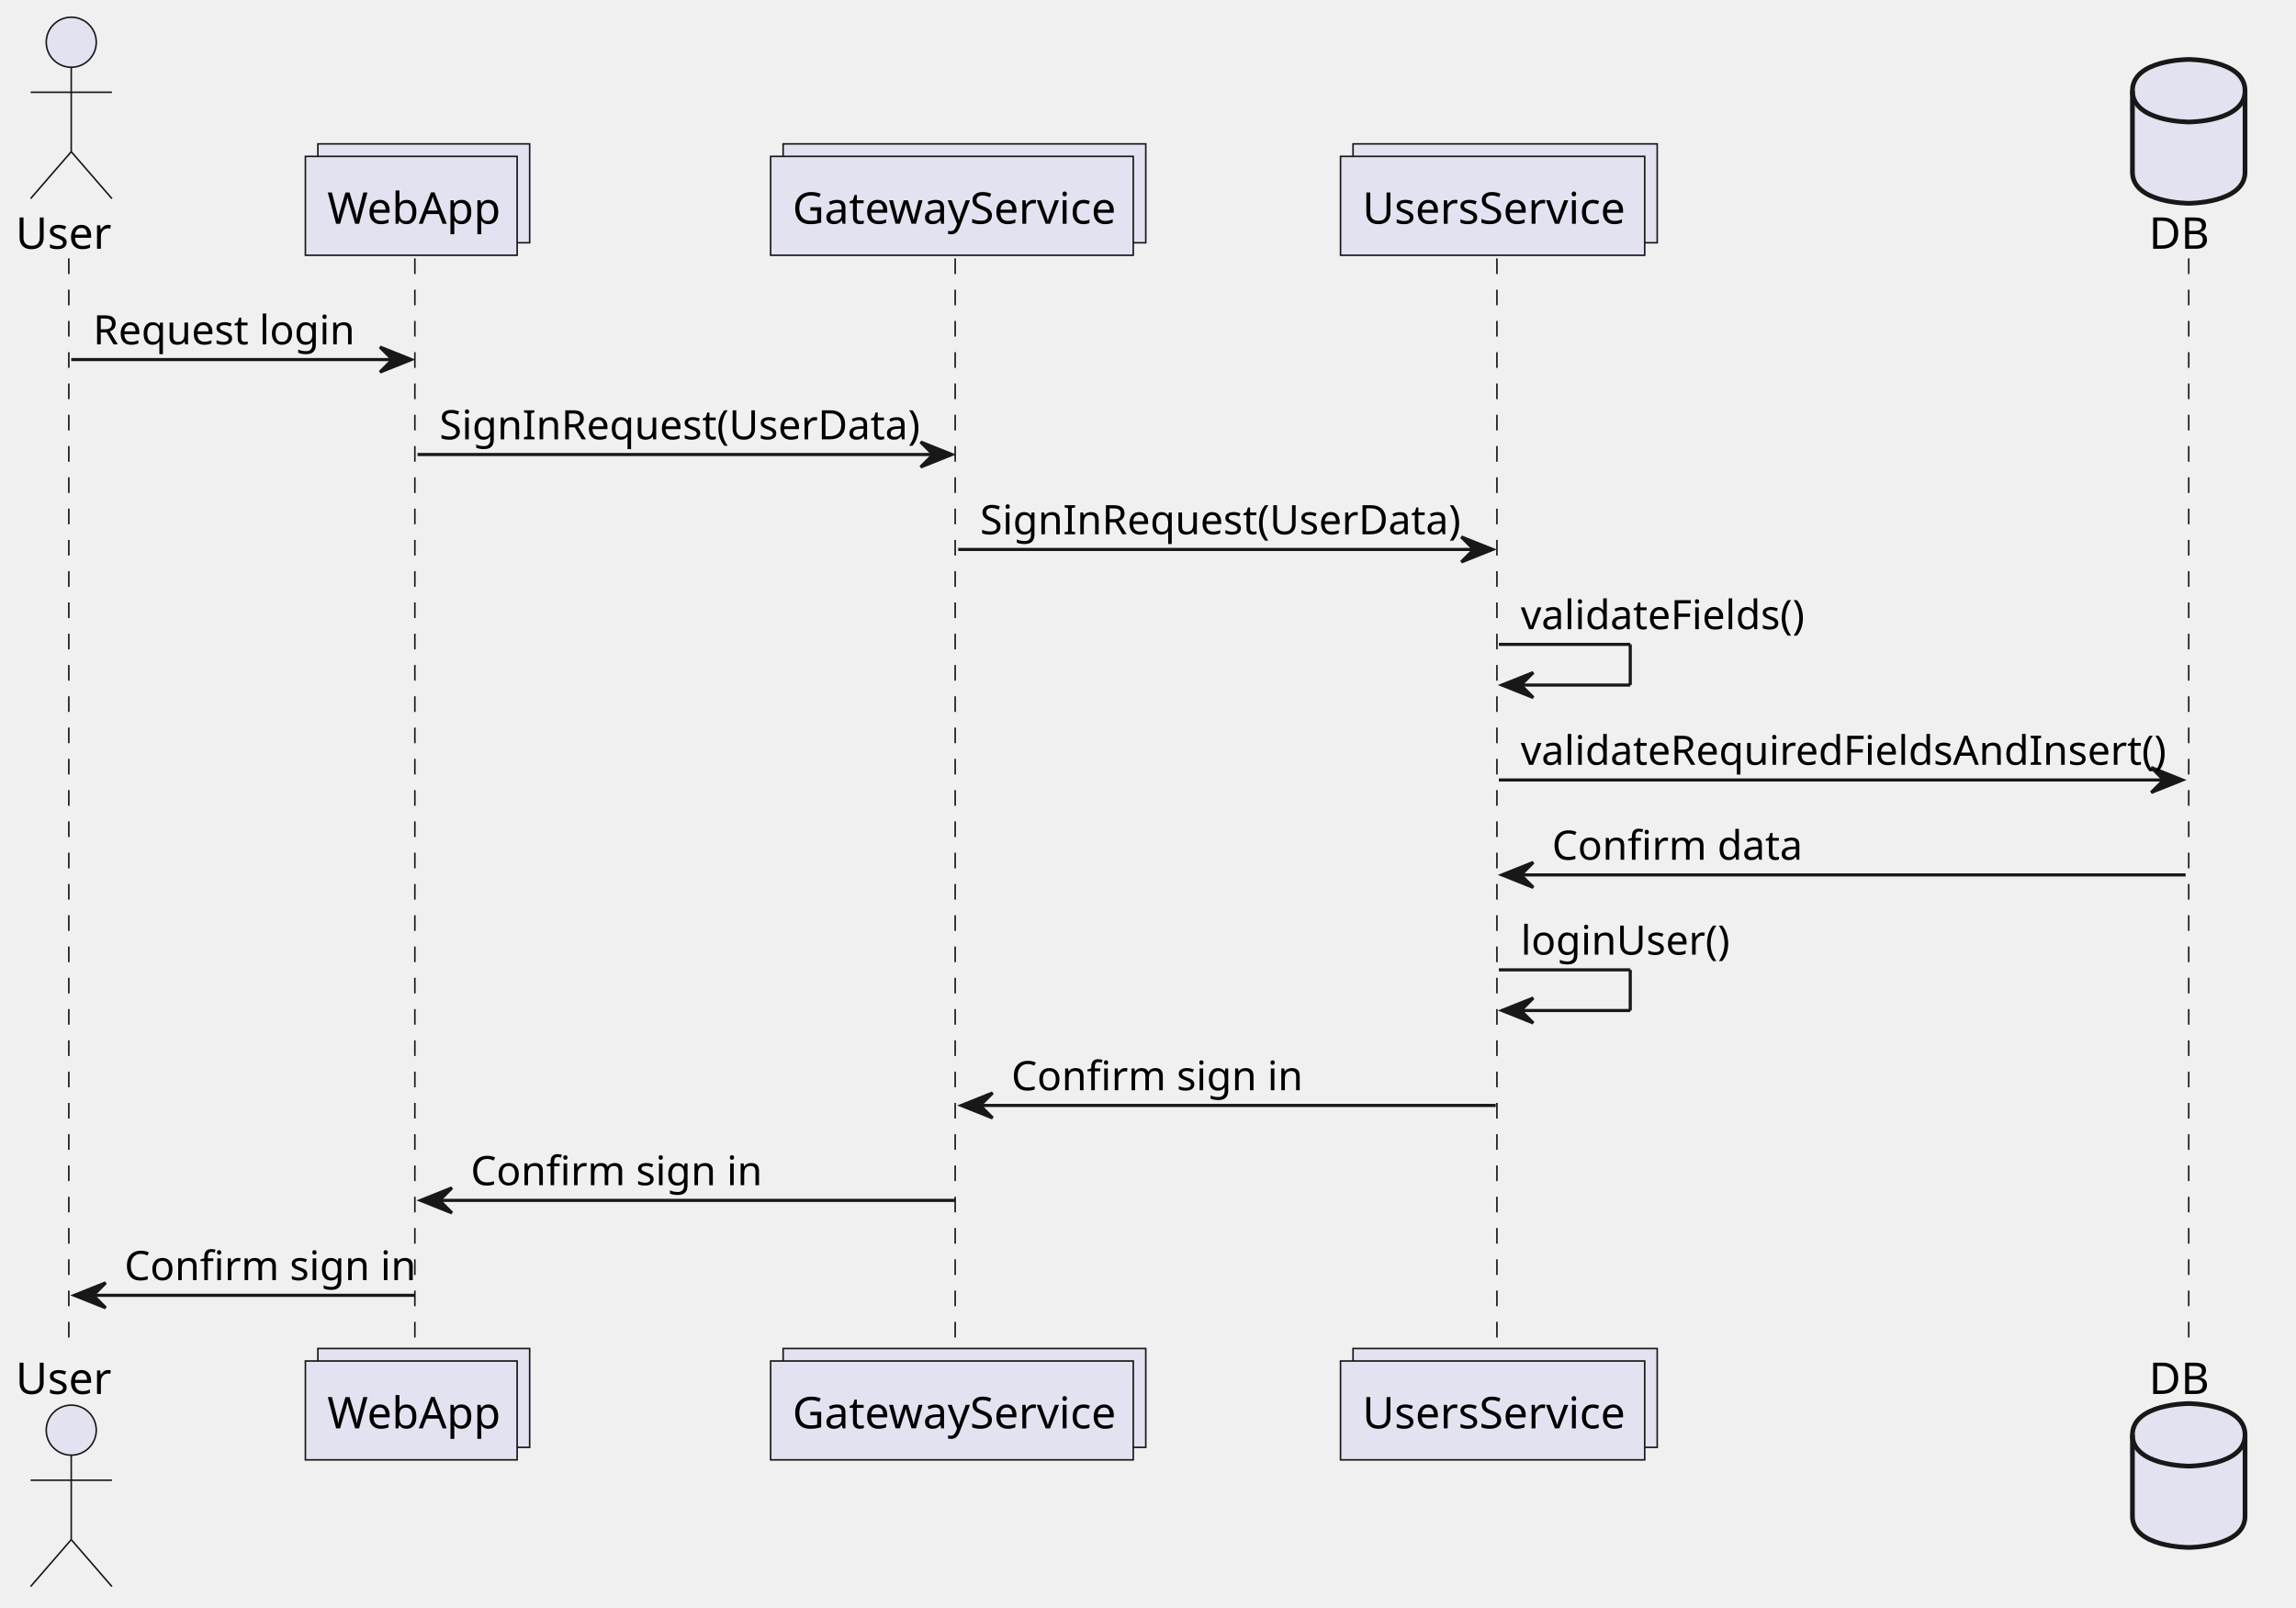
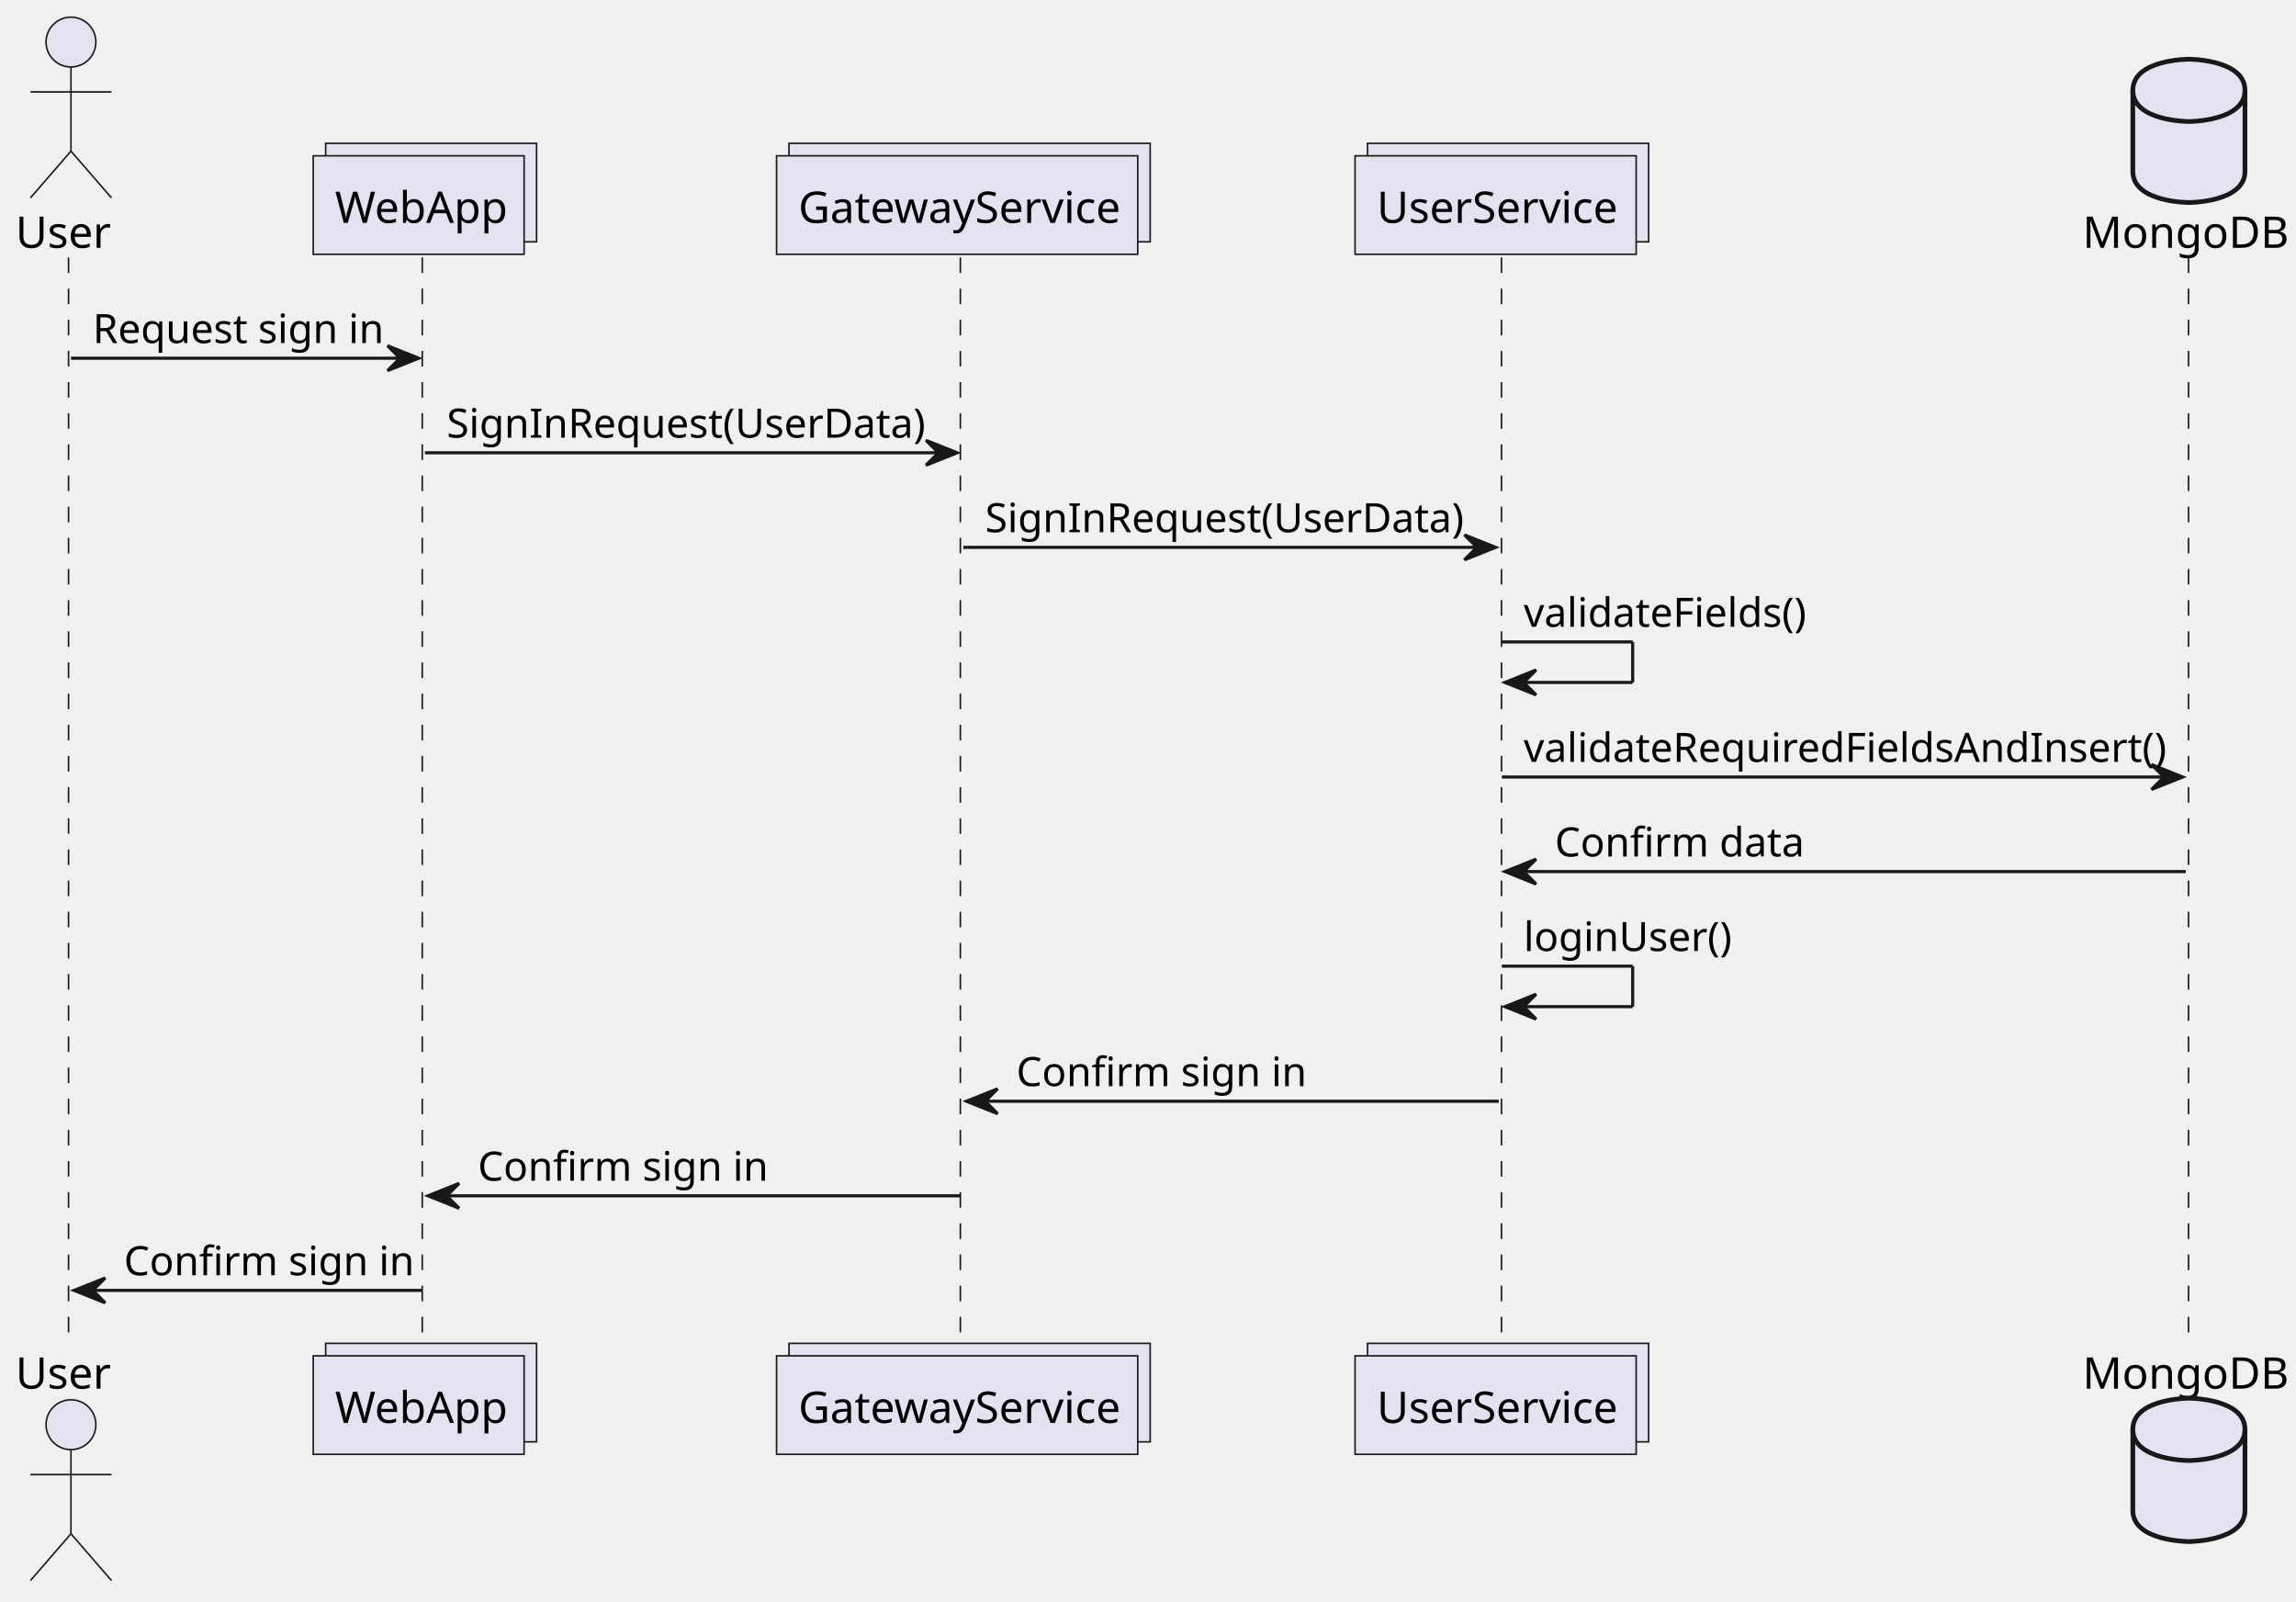
- <svg xmlns="http://www.w3.org/2000/svg" contentStyleType="text/css" data-diagram-type="SEQUENCE" height="514px" preserveAspectRatio="none" style="width:734px;height:514px;background:#FFFFFF;" version="1.1" viewBox="0 0 734 514" width="734px" zoomAndPan="magnify">
+ <svg xmlns="http://www.w3.org/2000/svg" contentStyleType="text/css" data-diagram-type="SEQUENCE" height="514px" preserveAspectRatio="none" style="width:737px;height:514px;background:#FFFFFF;" version="1.1" viewBox="0 0 737 514" width="737px" zoomAndPan="magnify">
  <defs />
  <g>
    <g>
-       <rect fill="#000000" fill-opacity="0" height="349.516" width="8" x="18.779" y="82.609" />
+       <rect fill="#FFFFFF" fill-opacity="0" height="349.516" width="8" x="18.779" y="82.609" />
      <line style="stroke:#181818;stroke-width:0.5;stroke-dasharray:5.0,5.0;" x1="22" x2="22" y1="82.609" y2="432.125" />
    </g>
    <g>
-       <rect fill="#000000" fill-opacity="0" height="349.516" width="8" x="129.476" y="82.609" />
-       <line style="stroke:#181818;stroke-width:0.5;stroke-dasharray:5.0,5.0;" x1="132.627" x2="132.627" y1="82.609" y2="432.125" />
+       <rect fill="#FFFFFF" fill-opacity="0" height="349.516" width="8" x="132.389" y="82.609" />
+       <line style="stroke:#181818;stroke-width:0.5;stroke-dasharray:5.0,5.0;" x1="135.541" x2="135.541" y1="82.609" y2="432.125" />
    </g>
    <g>
-       <rect fill="#000000" fill-opacity="0" height="349.516" width="8" x="302.322" y="82.609" />
-       <line style="stroke:#181818;stroke-width:0.5;stroke-dasharray:5.0,5.0;" x1="305.356" x2="305.356" y1="82.609" y2="432.125" />
+       <rect fill="#FFFFFF" fill-opacity="0" height="349.516" width="8" x="305.235" y="82.609" />
+       <line style="stroke:#181818;stroke-width:0.5;stroke-dasharray:5.0,5.0;" x1="308.27" x2="308.27" y1="82.609" y2="432.125" />
    </g>
    <g>
-       <rect fill="#000000" fill-opacity="0" height="349.516" width="8" x="475.168" y="82.609" />
-       <line style="stroke:#181818;stroke-width:0.5;stroke-dasharray:5.0,5.0;" x1="478.547" x2="478.547" y1="82.609" y2="432.125" />
+       <rect fill="#FFFFFF" fill-opacity="0" height="349.516" width="8" x="478.082" y="82.609" />
+       <line style="stroke:#181818;stroke-width:0.5;stroke-dasharray:5.0,5.0;" x1="481.961" x2="481.961" y1="82.609" y2="432.125" />
    </g>
    <g>
-       <rect fill="#000000" fill-opacity="0" height="349.516" width="8" x="695.71" y="82.609" />
-       <line style="stroke:#181818;stroke-width:0.5;stroke-dasharray:5.0,5.0;" x1="699.71" x2="699.71" y1="82.609" y2="432.125" />
+       <rect fill="#FFFFFF" fill-opacity="0" height="349.516" width="8" x="698.624" y="82.609" />
+       <line style="stroke:#181818;stroke-width:0.5;stroke-dasharray:5.0,5.0;" x1="702.497" x2="702.497" y1="82.609" y2="432.125" />
    </g>
-     <g class="participant participant-head" data-participant="User">
+     <g>
      <text fill="#000000" font-family="sans-serif" font-size="14" lengthAdjust="spacing" textLength="29.559" x="5" y="79.533">User</text>
      <ellipse cx="22.779" cy="13.5" fill="#E2E2F0" rx="8" ry="8" style="stroke:#181818;stroke-width:0.5;" />
-       <path d="M22.779,21.5 L22.779,48.5 M9.779,29.5 L35.779,29.5 M22.779,48.5 L9.779,63.5 M22.779,48.5 L35.779,63.5" fill="none" style="stroke:#181818;stroke-width:0.5;" />
+       <path d="M22.779,21.5 L22.779,48.5 M9.779,29.5 L35.779,29.5 M22.779,48.5 L9.779,63.5 M22.779,48.5 L35.779,63.5 " fill="#FFFFFF" fill-opacity="0" style="stroke:#181818;stroke-width:0.5;" />
    </g>
-     <g class="participant participant-tail" data-participant="User">
+     <g>
      <text fill="#000000" font-family="sans-serif" font-size="14" lengthAdjust="spacing" textLength="29.559" x="5" y="445.658">User</text>
      <ellipse cx="22.779" cy="457.234" fill="#E2E2F0" rx="8" ry="8" style="stroke:#181818;stroke-width:0.5;" />
-       <path d="M22.779,465.234 L22.779,492.234 M9.779,473.234 L35.779,473.234 M22.779,492.234 L9.779,507.234 M22.779,492.234 L35.779,507.234" fill="none" style="stroke:#181818;stroke-width:0.5;" />
+       <path d="M22.779,465.234 L22.779,492.234 M9.779,473.234 L35.779,473.234 M22.779,492.234 L9.779,507.234 M22.779,492.234 L35.779,507.234 " fill="#FFFFFF" fill-opacity="0" style="stroke:#181818;stroke-width:0.5;" />
    </g>
-     <g class="participant participant-head" data-participant="WebApp">
-       <rect fill="#E2E2F0" height="31.609" style="stroke:#181818;stroke-width:0.5;" width="67.696" x="101.627" y="46" />
-       <rect fill="#E2E2F0" height="31.609" style="stroke:#181818;stroke-width:0.5;" width="67.696" x="97.627" y="50" />
-       <text fill="#000000" font-family="sans-serif" font-size="14" lengthAdjust="spacing" textLength="53.696" x="104.627" y="71.533">WebApp</text>
+     <g>
+       <rect fill="#E2E2F0" height="31.609" style="stroke:#181818;stroke-width:0.5;" width="67.696" x="104.541" y="46" />
+       <rect fill="#E2E2F0" height="31.609" style="stroke:#181818;stroke-width:0.5;" width="67.696" x="100.541" y="50" />
+       <text fill="#000000" font-family="sans-serif" font-size="14" lengthAdjust="spacing" textLength="53.696" x="107.541" y="71.533">WebApp</text>
    </g>
-     <g class="participant participant-tail" data-participant="WebApp">
-       <rect fill="#E2E2F0" height="31.609" style="stroke:#181818;stroke-width:0.5;" width="67.696" x="101.627" y="431.125" />
-       <rect fill="#E2E2F0" height="31.609" style="stroke:#181818;stroke-width:0.5;" width="67.696" x="97.627" y="435.125" />
-       <text fill="#000000" font-family="sans-serif" font-size="14" lengthAdjust="spacing" textLength="53.696" x="104.627" y="456.658">WebApp</text>
+     <g>
+       <rect fill="#E2E2F0" height="31.609" style="stroke:#181818;stroke-width:0.5;" width="67.696" x="104.541" y="431.125" />
+       <rect fill="#E2E2F0" height="31.609" style="stroke:#181818;stroke-width:0.5;" width="67.696" x="100.541" y="435.125" />
+       <text fill="#000000" font-family="sans-serif" font-size="14" lengthAdjust="spacing" textLength="53.696" x="107.541" y="456.658">WebApp</text>
    </g>
-     <g class="participant participant-head" data-participant="GatewayService">
-       <rect fill="#E2E2F0" height="31.609" style="stroke:#181818;stroke-width:0.5;" width="115.931" x="250.356" y="46" />
-       <rect fill="#E2E2F0" height="31.609" style="stroke:#181818;stroke-width:0.5;" width="115.931" x="246.356" y="50" />
-       <text fill="#000000" font-family="sans-serif" font-size="14" lengthAdjust="spacing" textLength="101.931" x="253.356" y="71.533">GatewayService</text>
+     <g>
+       <rect fill="#E2E2F0" height="31.609" style="stroke:#181818;stroke-width:0.5;" width="115.931" x="253.27" y="46" />
+       <rect fill="#E2E2F0" height="31.609" style="stroke:#181818;stroke-width:0.5;" width="115.931" x="249.27" y="50" />
+       <text fill="#000000" font-family="sans-serif" font-size="14" lengthAdjust="spacing" textLength="101.931" x="256.27" y="71.533">GatewayService</text>
    </g>
-     <g class="participant participant-tail" data-participant="GatewayService">
-       <rect fill="#E2E2F0" height="31.609" style="stroke:#181818;stroke-width:0.5;" width="115.931" x="250.356" y="431.125" />
-       <rect fill="#E2E2F0" height="31.609" style="stroke:#181818;stroke-width:0.5;" width="115.931" x="246.356" y="435.125" />
-       <text fill="#000000" font-family="sans-serif" font-size="14" lengthAdjust="spacing" textLength="101.931" x="253.356" y="456.658">GatewayService</text>
+     <g>
+       <rect fill="#E2E2F0" height="31.609" style="stroke:#181818;stroke-width:0.5;" width="115.931" x="253.27" y="431.125" />
+       <rect fill="#E2E2F0" height="31.609" style="stroke:#181818;stroke-width:0.5;" width="115.931" x="249.27" y="435.125" />
+       <text fill="#000000" font-family="sans-serif" font-size="14" lengthAdjust="spacing" textLength="101.931" x="256.27" y="456.658">GatewayService</text>
    </g>
-     <g class="participant participant-head" data-participant="UsersService">
-       <rect fill="#E2E2F0" height="31.609" style="stroke:#181818;stroke-width:0.5;" width="97.241" x="432.547" y="46" />
-       <rect fill="#E2E2F0" height="31.609" style="stroke:#181818;stroke-width:0.5;" width="97.241" x="428.547" y="50" />
-       <text fill="#000000" font-family="sans-serif" font-size="14" lengthAdjust="spacing" textLength="83.241" x="435.547" y="71.533">UsersService</text>
+     <g>
+       <rect fill="#E2E2F0" height="31.609" style="stroke:#181818;stroke-width:0.5;" width="90.241" x="438.961" y="46" />
+       <rect fill="#E2E2F0" height="31.609" style="stroke:#181818;stroke-width:0.5;" width="90.241" x="434.961" y="50" />
+       <text fill="#000000" font-family="sans-serif" font-size="14" lengthAdjust="spacing" textLength="76.241" x="441.961" y="71.533">UserService</text>
    </g>
-     <g class="participant participant-tail" data-participant="UsersService">
-       <rect fill="#E2E2F0" height="31.609" style="stroke:#181818;stroke-width:0.5;" width="97.241" x="432.547" y="431.125" />
-       <rect fill="#E2E2F0" height="31.609" style="stroke:#181818;stroke-width:0.5;" width="97.241" x="428.547" y="435.125" />
-       <text fill="#000000" font-family="sans-serif" font-size="14" lengthAdjust="spacing" textLength="83.241" x="435.547" y="456.658">UsersService</text>
+     <g>
+       <rect fill="#E2E2F0" height="31.609" style="stroke:#181818;stroke-width:0.5;" width="90.241" x="438.961" y="431.125" />
+       <rect fill="#E2E2F0" height="31.609" style="stroke:#181818;stroke-width:0.5;" width="90.241" x="434.961" y="435.125" />
+       <text fill="#000000" font-family="sans-serif" font-size="14" lengthAdjust="spacing" textLength="76.241" x="441.961" y="456.658">UserService</text>
    </g>
-     <g class="participant participant-head" data-participant="DB">
-       <text fill="#000000" font-family="sans-serif" font-size="14" lengthAdjust="spacing" textLength="19.448" x="686.986" y="79.533">DB</text>
-       <path d="M681.71,29 C681.71,19 699.71,19 699.71,19 C699.71,19 717.71,19 717.71,29 L717.71,55 C717.71,65 699.71,65 699.71,65 C699.71,65 681.71,65 681.71,55 L681.71,29" fill="#E2E2F0" style="stroke:#181818;stroke-width:1.5;" />
-       <path d="M681.71,29 C681.71,39 699.71,39 699.71,39 C699.71,39 717.71,39 717.71,29" fill="none" style="stroke:#181818;stroke-width:1.5;" />
+     <g>
+       <text fill="#000000" font-family="sans-serif" font-size="14" lengthAdjust="spacing" textLength="62.255" x="668.497" y="79.533">MongoDB</text>
+       <path d="M684.624,29 C684.624,19 702.624,19 702.624,19 C702.624,19 720.624,19 720.624,29 L720.624,55 C720.624,65 702.624,65 702.624,65 C702.624,65 684.624,65 684.624,55 L684.624,29 " fill="#E2E2F0" style="stroke:#181818;stroke-width:1.5;" />
+       <path d="M684.624,29 C684.624,39 702.624,39 702.624,39 C702.624,39 720.624,39 720.624,29 " fill="#FFFFFF" fill-opacity="0" style="stroke:#181818;stroke-width:1.5;" />
    </g>
-     <g class="participant participant-tail" data-participant="DB">
-       <text fill="#000000" font-family="sans-serif" font-size="14" lengthAdjust="spacing" textLength="19.448" x="686.986" y="445.658">DB</text>
-       <path d="M681.71,458.734 C681.71,448.734 699.71,448.734 699.71,448.734 C699.71,448.734 717.71,448.734 717.71,458.734 L717.71,484.734 C717.71,494.734 699.71,494.734 699.71,494.734 C699.71,494.734 681.71,494.734 681.71,484.734 L681.71,458.734" fill="#E2E2F0" style="stroke:#181818;stroke-width:1.5;" />
-       <path d="M681.71,458.734 C681.71,468.734 699.71,468.734 699.71,468.734 C699.71,468.734 717.71,468.734 717.71,458.734" fill="none" style="stroke:#181818;stroke-width:1.5;" />
+     <g>
+       <text fill="#000000" font-family="sans-serif" font-size="14" lengthAdjust="spacing" textLength="62.255" x="668.497" y="445.658">MongoDB</text>
+       <path d="M684.624,458.734 C684.624,448.734 702.624,448.734 702.624,448.734 C702.624,448.734 720.624,448.734 720.624,458.734 L720.624,484.734 C720.624,494.734 702.624,494.734 702.624,494.734 C702.624,494.734 684.624,494.734 684.624,484.734 L684.624,458.734 " fill="#E2E2F0" style="stroke:#181818;stroke-width:1.5;" />
+       <path d="M684.624,458.734 C684.624,468.734 702.624,468.734 702.624,468.734 C702.624,468.734 720.624,468.734 720.624,458.734 " fill="#FFFFFF" fill-opacity="0" style="stroke:#181818;stroke-width:1.5;" />
    </g>
-     <g class="message" data-participant-1="User" data-participant-2="WebApp">
-       <polygon fill="#181818" points="121.476,110.961,131.476,114.961,121.476,118.961,125.476,114.961" style="stroke:#181818;stroke-width:1;" />
-       <line style="stroke:#181818;stroke-width:1;" x1="22.779" x2="127.476" y1="114.961" y2="114.961" />
-       <text fill="#000000" font-family="sans-serif" font-size="13" lengthAdjust="spacing" textLength="79.498" x="29.779" y="110.105">Request login</text>
+     <g>
+       <polygon fill="#181818" points="124.389,110.961,134.389,114.961,124.389,118.961,128.389,114.961" style="stroke:#181818;stroke-width:1;" />
+       <line style="stroke:#181818;stroke-width:1;" x1="22.779" x2="130.389" y1="114.961" y2="114.961" />
+       <text fill="#000000" font-family="sans-serif" font-size="13" lengthAdjust="spacing" textLength="89.61" x="29.779" y="110.105">Request sign in</text>
    </g>
-     <g class="message" data-participant-1="WebApp" data-participant-2="GatewayService">
-       <polygon fill="#181818" points="294.322,141.312,304.322,145.312,294.322,149.312,298.322,145.312" style="stroke:#181818;stroke-width:1;" />
-       <line style="stroke:#181818;stroke-width:1;" x1="133.476" x2="300.322" y1="145.312" y2="145.312" />
-       <text fill="#000000" font-family="sans-serif" font-size="13" lengthAdjust="spacing" textLength="148.846" x="140.476" y="140.456">SignInRequest(UserData)</text>
+     <g>
+       <polygon fill="#181818" points="297.235,141.312,307.235,145.312,297.235,149.312,301.235,145.312" style="stroke:#181818;stroke-width:1;" />
+       <line style="stroke:#181818;stroke-width:1;" x1="136.389" x2="303.235" y1="145.312" y2="145.312" />
+       <text fill="#000000" font-family="sans-serif" font-size="13" lengthAdjust="spacing" textLength="148.846" x="143.389" y="140.456">SignInRequest(UserData)</text>
    </g>
-     <g class="message" data-participant-1="GatewayService" data-participant-2="UsersService">
-       <polygon fill="#181818" points="467.168,171.664,477.168,175.664,467.168,179.664,471.168,175.664" style="stroke:#181818;stroke-width:1;" />
-       <line style="stroke:#181818;stroke-width:1;" x1="306.322" x2="473.168" y1="175.664" y2="175.664" />
-       <text fill="#000000" font-family="sans-serif" font-size="13" lengthAdjust="spacing" textLength="148.846" x="313.322" y="170.808">SignInRequest(UserData)</text>
+     <g>
+       <polygon fill="#181818" points="470.082,171.664,480.082,175.664,470.082,179.664,474.082,175.664" style="stroke:#181818;stroke-width:1;" />
+       <line style="stroke:#181818;stroke-width:1;" x1="309.235" x2="476.082" y1="175.664" y2="175.664" />
+       <text fill="#000000" font-family="sans-serif" font-size="13" lengthAdjust="spacing" textLength="148.846" x="316.235" y="170.808">SignInRequest(UserData)</text>
    </g>
-     <g class="message" data-participant-1="UsersService" data-participant-2="UsersService">
-       <line style="stroke:#181818;stroke-width:1;" x1="479.168" x2="521.168" y1="206.016" y2="206.016" />
-       <line style="stroke:#181818;stroke-width:1;" x1="521.168" x2="521.168" y1="206.016" y2="219.016" />
-       <line style="stroke:#181818;stroke-width:1;" x1="480.168" x2="521.168" y1="219.016" y2="219.016" />
-       <polygon fill="#181818" points="490.168,215.016,480.168,219.016,490.168,223.016,486.168,219.016" style="stroke:#181818;stroke-width:1;" />
-       <text fill="#000000" font-family="sans-serif" font-size="13" lengthAdjust="spacing" textLength="88.144" x="486.168" y="201.159">validateFields()</text>
+     <g>
+       <line style="stroke:#181818;stroke-width:1;" x1="482.082" x2="524.082" y1="206.016" y2="206.016" />
+       <line style="stroke:#181818;stroke-width:1;" x1="524.082" x2="524.082" y1="206.016" y2="219.016" />
+       <line style="stroke:#181818;stroke-width:1;" x1="483.082" x2="524.082" y1="219.016" y2="219.016" />
+       <polygon fill="#181818" points="493.082,215.016,483.082,219.016,493.082,223.016,489.082,219.016" style="stroke:#181818;stroke-width:1;" />
+       <text fill="#000000" font-family="sans-serif" font-size="13" lengthAdjust="spacing" textLength="88.144" x="489.082" y="201.159">validateFields()</text>
    </g>
-     <g class="message" data-participant-1="UsersService" data-participant-2="DB">
-       <polygon fill="#181818" points="687.71,245.367,697.71,249.367,687.71,253.367,691.71,249.367" style="stroke:#181818;stroke-width:1;" />
-       <line style="stroke:#181818;stroke-width:1;" x1="479.168" x2="693.71" y1="249.367" y2="249.367" />
-       <text fill="#000000" font-family="sans-serif" font-size="13" lengthAdjust="spacing" textLength="196.542" x="486.168" y="244.511">validateRequiredFieldsAndInsert()</text>
+     <g>
+       <polygon fill="#181818" points="690.624,245.367,700.624,249.367,690.624,253.367,694.624,249.367" style="stroke:#181818;stroke-width:1;" />
+       <line style="stroke:#181818;stroke-width:1;" x1="482.082" x2="696.624" y1="249.367" y2="249.367" />
+       <text fill="#000000" font-family="sans-serif" font-size="13" lengthAdjust="spacing" textLength="196.542" x="489.082" y="244.511">validateRequiredFieldsAndInsert()</text>
    </g>
-     <g class="message" data-participant-1="DB" data-participant-2="UsersService">
-       <polygon fill="#181818" points="490.168,275.719,480.168,279.719,490.168,283.719,486.168,279.719" style="stroke:#181818;stroke-width:1;" />
-       <line style="stroke:#181818;stroke-width:1;" x1="484.168" x2="698.71" y1="279.719" y2="279.719" />
-       <text fill="#000000" font-family="sans-serif" font-size="13" lengthAdjust="spacing" textLength="74.42" x="496.168" y="274.862">Confirm data</text>
+     <g>
+       <polygon fill="#181818" points="493.082,275.719,483.082,279.719,493.082,283.719,489.082,279.719" style="stroke:#181818;stroke-width:1;" />
+       <line style="stroke:#181818;stroke-width:1;" x1="487.082" x2="701.624" y1="279.719" y2="279.719" />
+       <text fill="#000000" font-family="sans-serif" font-size="13" lengthAdjust="spacing" textLength="74.42" x="499.082" y="274.862">Confirm data</text>
    </g>
-     <g class="message" data-participant-1="UsersService" data-participant-2="UsersService">
-       <line style="stroke:#181818;stroke-width:1;" x1="479.168" x2="521.168" y1="310.07" y2="310.07" />
-       <line style="stroke:#181818;stroke-width:1;" x1="521.168" x2="521.168" y1="310.07" y2="323.07" />
-       <line style="stroke:#181818;stroke-width:1;" x1="480.168" x2="521.168" y1="323.07" y2="323.07" />
-       <polygon fill="#181818" points="490.168,319.07,480.168,323.07,490.168,327.07,486.168,323.07" style="stroke:#181818;stroke-width:1;" />
-       <text fill="#000000" font-family="sans-serif" font-size="13" lengthAdjust="spacing" textLength="63.572" x="486.168" y="305.214">loginUser()</text>
+     <g>
+       <line style="stroke:#181818;stroke-width:1;" x1="482.082" x2="524.082" y1="310.07" y2="310.07" />
+       <line style="stroke:#181818;stroke-width:1;" x1="524.082" x2="524.082" y1="310.07" y2="323.07" />
+       <line style="stroke:#181818;stroke-width:1;" x1="483.082" x2="524.082" y1="323.07" y2="323.07" />
+       <polygon fill="#181818" points="493.082,319.07,483.082,323.07,493.082,327.07,489.082,323.07" style="stroke:#181818;stroke-width:1;" />
+       <text fill="#000000" font-family="sans-serif" font-size="13" lengthAdjust="spacing" textLength="63.572" x="489.082" y="305.214">loginUser()</text>
    </g>
-     <g class="message" data-participant-1="UsersService" data-participant-2="GatewayService">
-       <polygon fill="#181818" points="317.322,349.422,307.322,353.422,317.322,357.422,313.322,353.422" style="stroke:#181818;stroke-width:1;" />
-       <line style="stroke:#181818;stroke-width:1;" x1="311.322" x2="478.168" y1="353.422" y2="353.422" />
-       <text fill="#000000" font-family="sans-serif" font-size="13" lengthAdjust="spacing" textLength="86.696" x="323.322" y="348.565">Confirm sign in</text>
+     <g>
+       <polygon fill="#181818" points="320.235,349.422,310.235,353.422,320.235,357.422,316.235,353.422" style="stroke:#181818;stroke-width:1;" />
+       <line style="stroke:#181818;stroke-width:1;" x1="314.235" x2="481.082" y1="353.422" y2="353.422" />
+       <text fill="#000000" font-family="sans-serif" font-size="13" lengthAdjust="spacing" textLength="86.696" x="326.235" y="348.565">Confirm sign in</text>
    </g>
-     <g class="message" data-participant-1="GatewayService" data-participant-2="WebApp">
-       <polygon fill="#181818" points="144.476,379.773,134.476,383.773,144.476,387.773,140.476,383.773" style="stroke:#181818;stroke-width:1;" />
-       <line style="stroke:#181818;stroke-width:1;" x1="138.476" x2="305.322" y1="383.773" y2="383.773" />
-       <text fill="#000000" font-family="sans-serif" font-size="13" lengthAdjust="spacing" textLength="86.696" x="150.476" y="378.917">Confirm sign in</text>
+     <g>
+       <polygon fill="#181818" points="147.389,379.773,137.389,383.773,147.389,387.773,143.389,383.773" style="stroke:#181818;stroke-width:1;" />
+       <line style="stroke:#181818;stroke-width:1;" x1="141.389" x2="308.235" y1="383.773" y2="383.773" />
+       <text fill="#000000" font-family="sans-serif" font-size="13" lengthAdjust="spacing" textLength="86.696" x="153.389" y="378.917">Confirm sign in</text>
    </g>
-     <g class="message" data-participant-1="WebApp" data-participant-2="User">
+     <g>
      <polygon fill="#181818" points="33.779,410.125,23.779,414.125,33.779,418.125,29.779,414.125" style="stroke:#181818;stroke-width:1;" />
-       <line style="stroke:#181818;stroke-width:1;" x1="27.779" x2="132.476" y1="414.125" y2="414.125" />
+       <line style="stroke:#181818;stroke-width:1;" x1="27.779" x2="135.389" y1="414.125" y2="414.125" />
      <text fill="#000000" font-family="sans-serif" font-size="13" lengthAdjust="spacing" textLength="86.696" x="39.779" y="409.269">Confirm sign in</text>
    </g>
  </g>
</svg>
